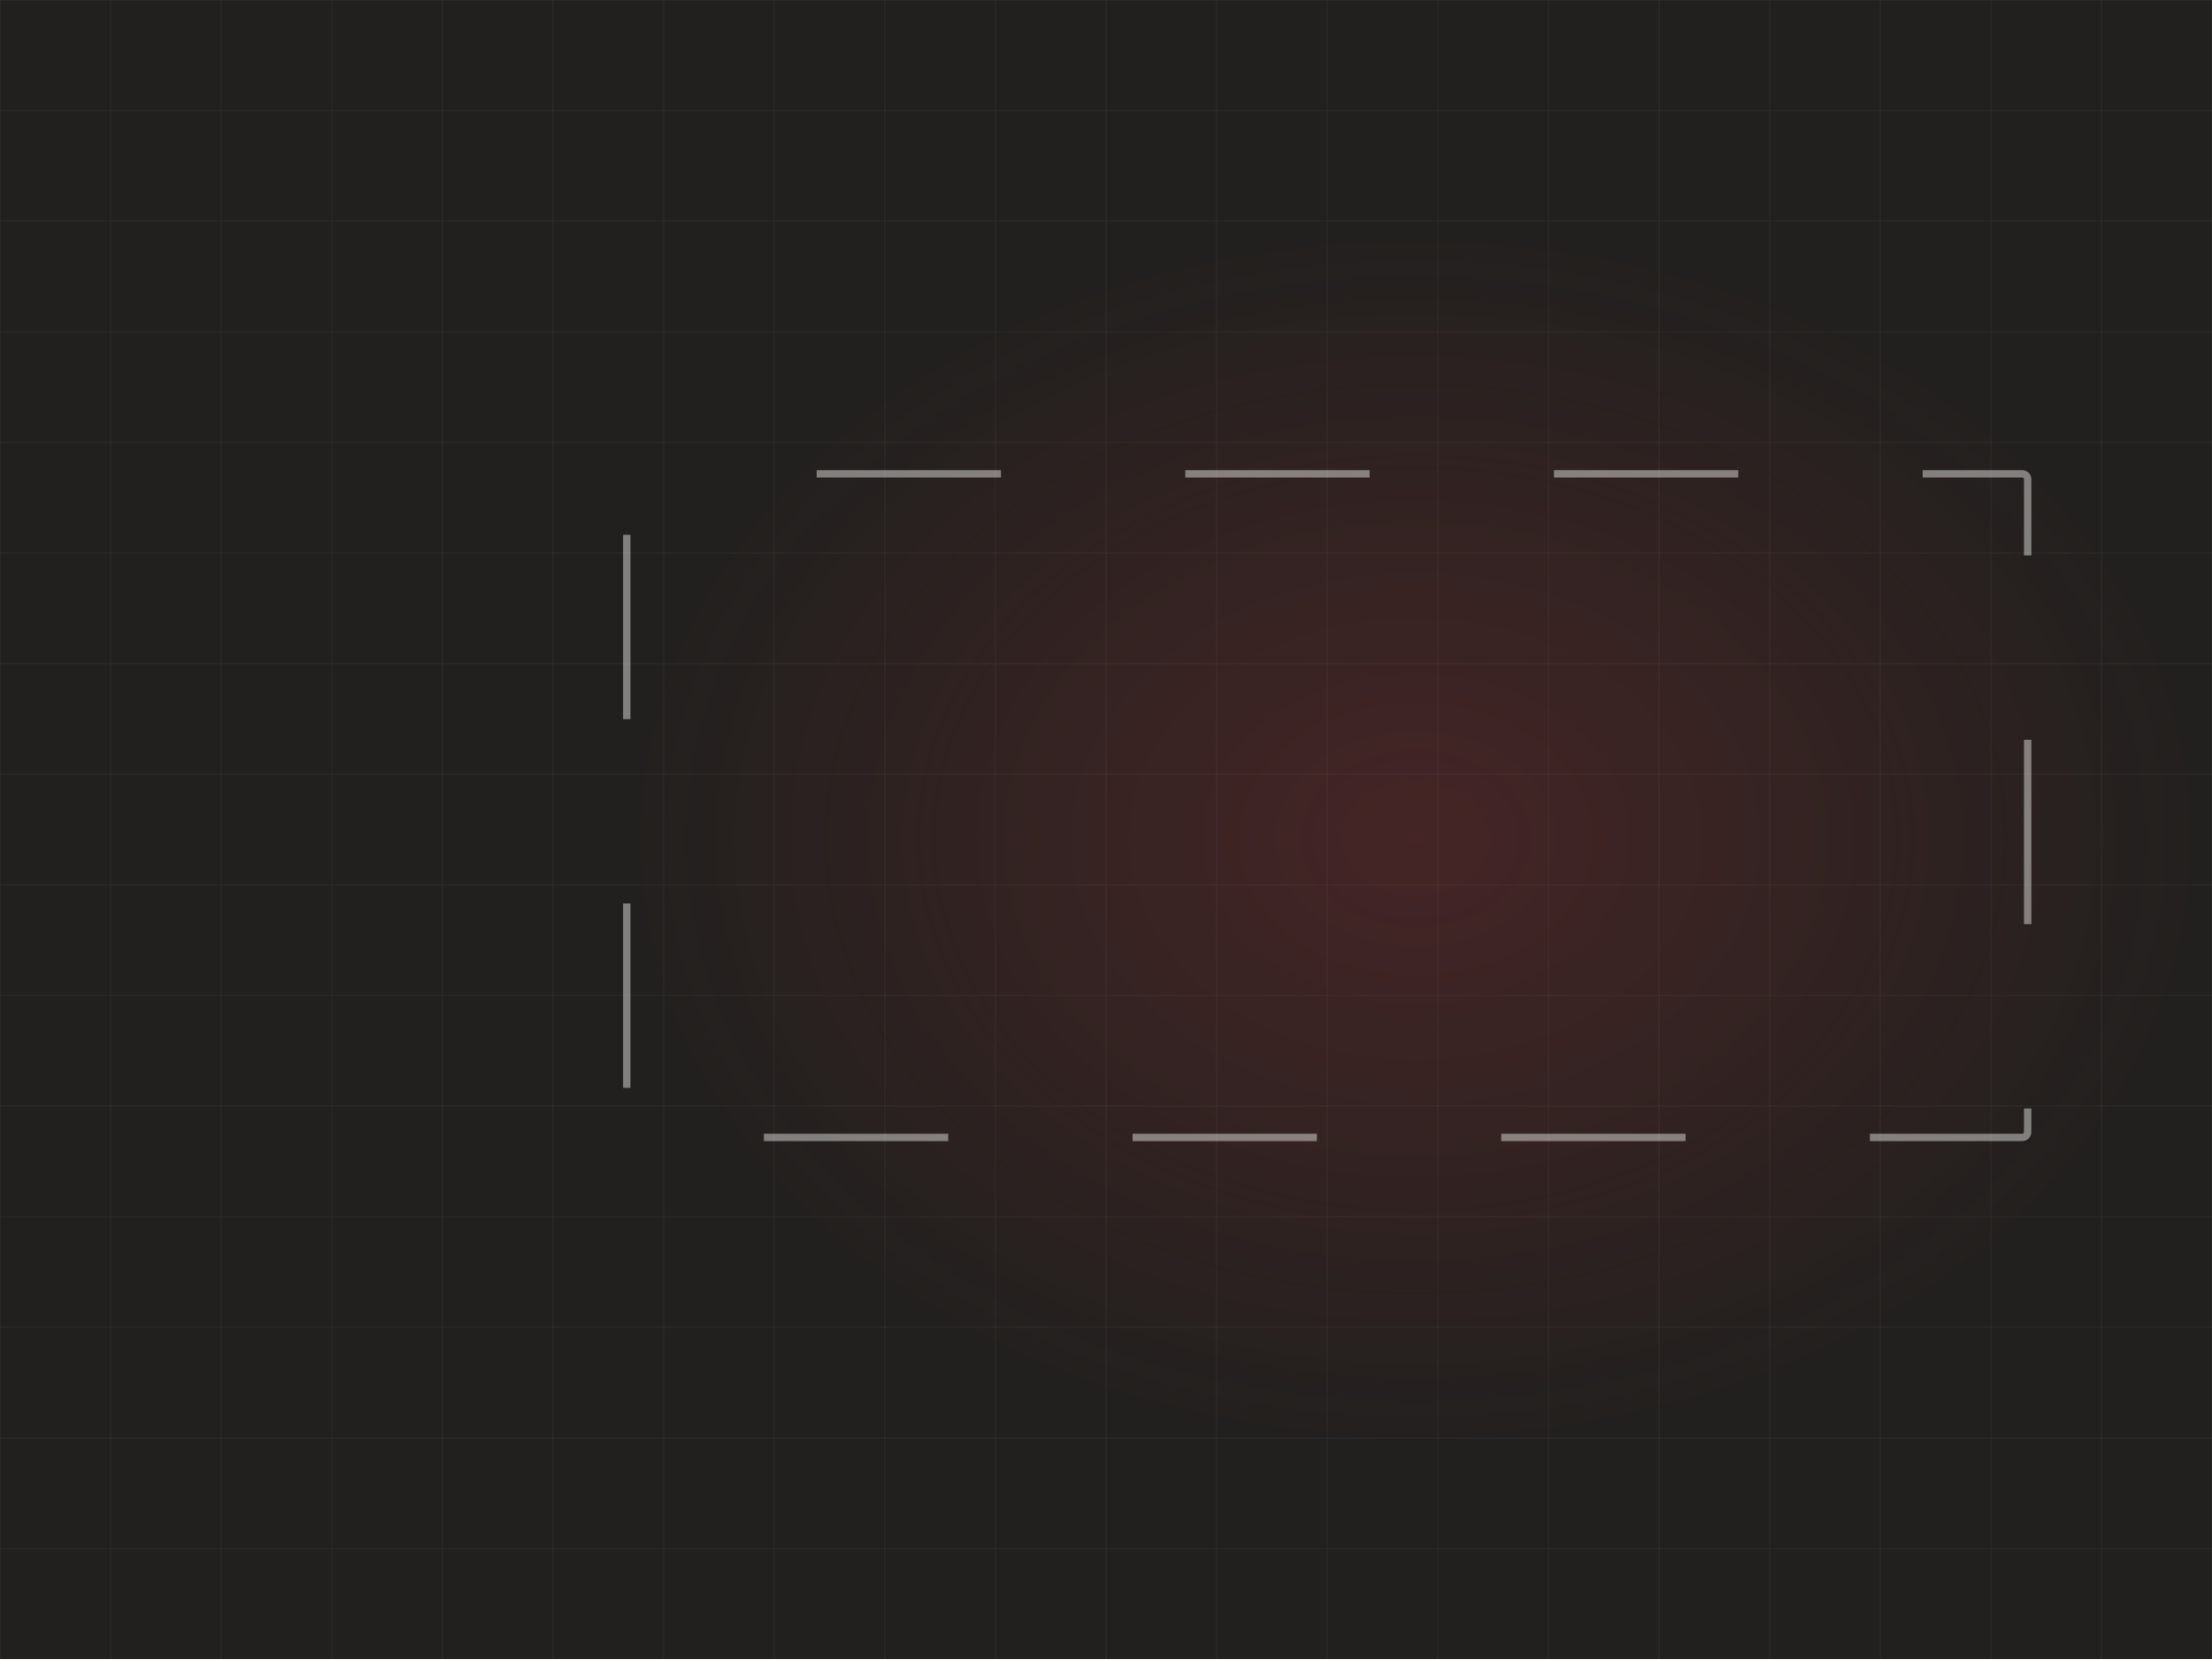
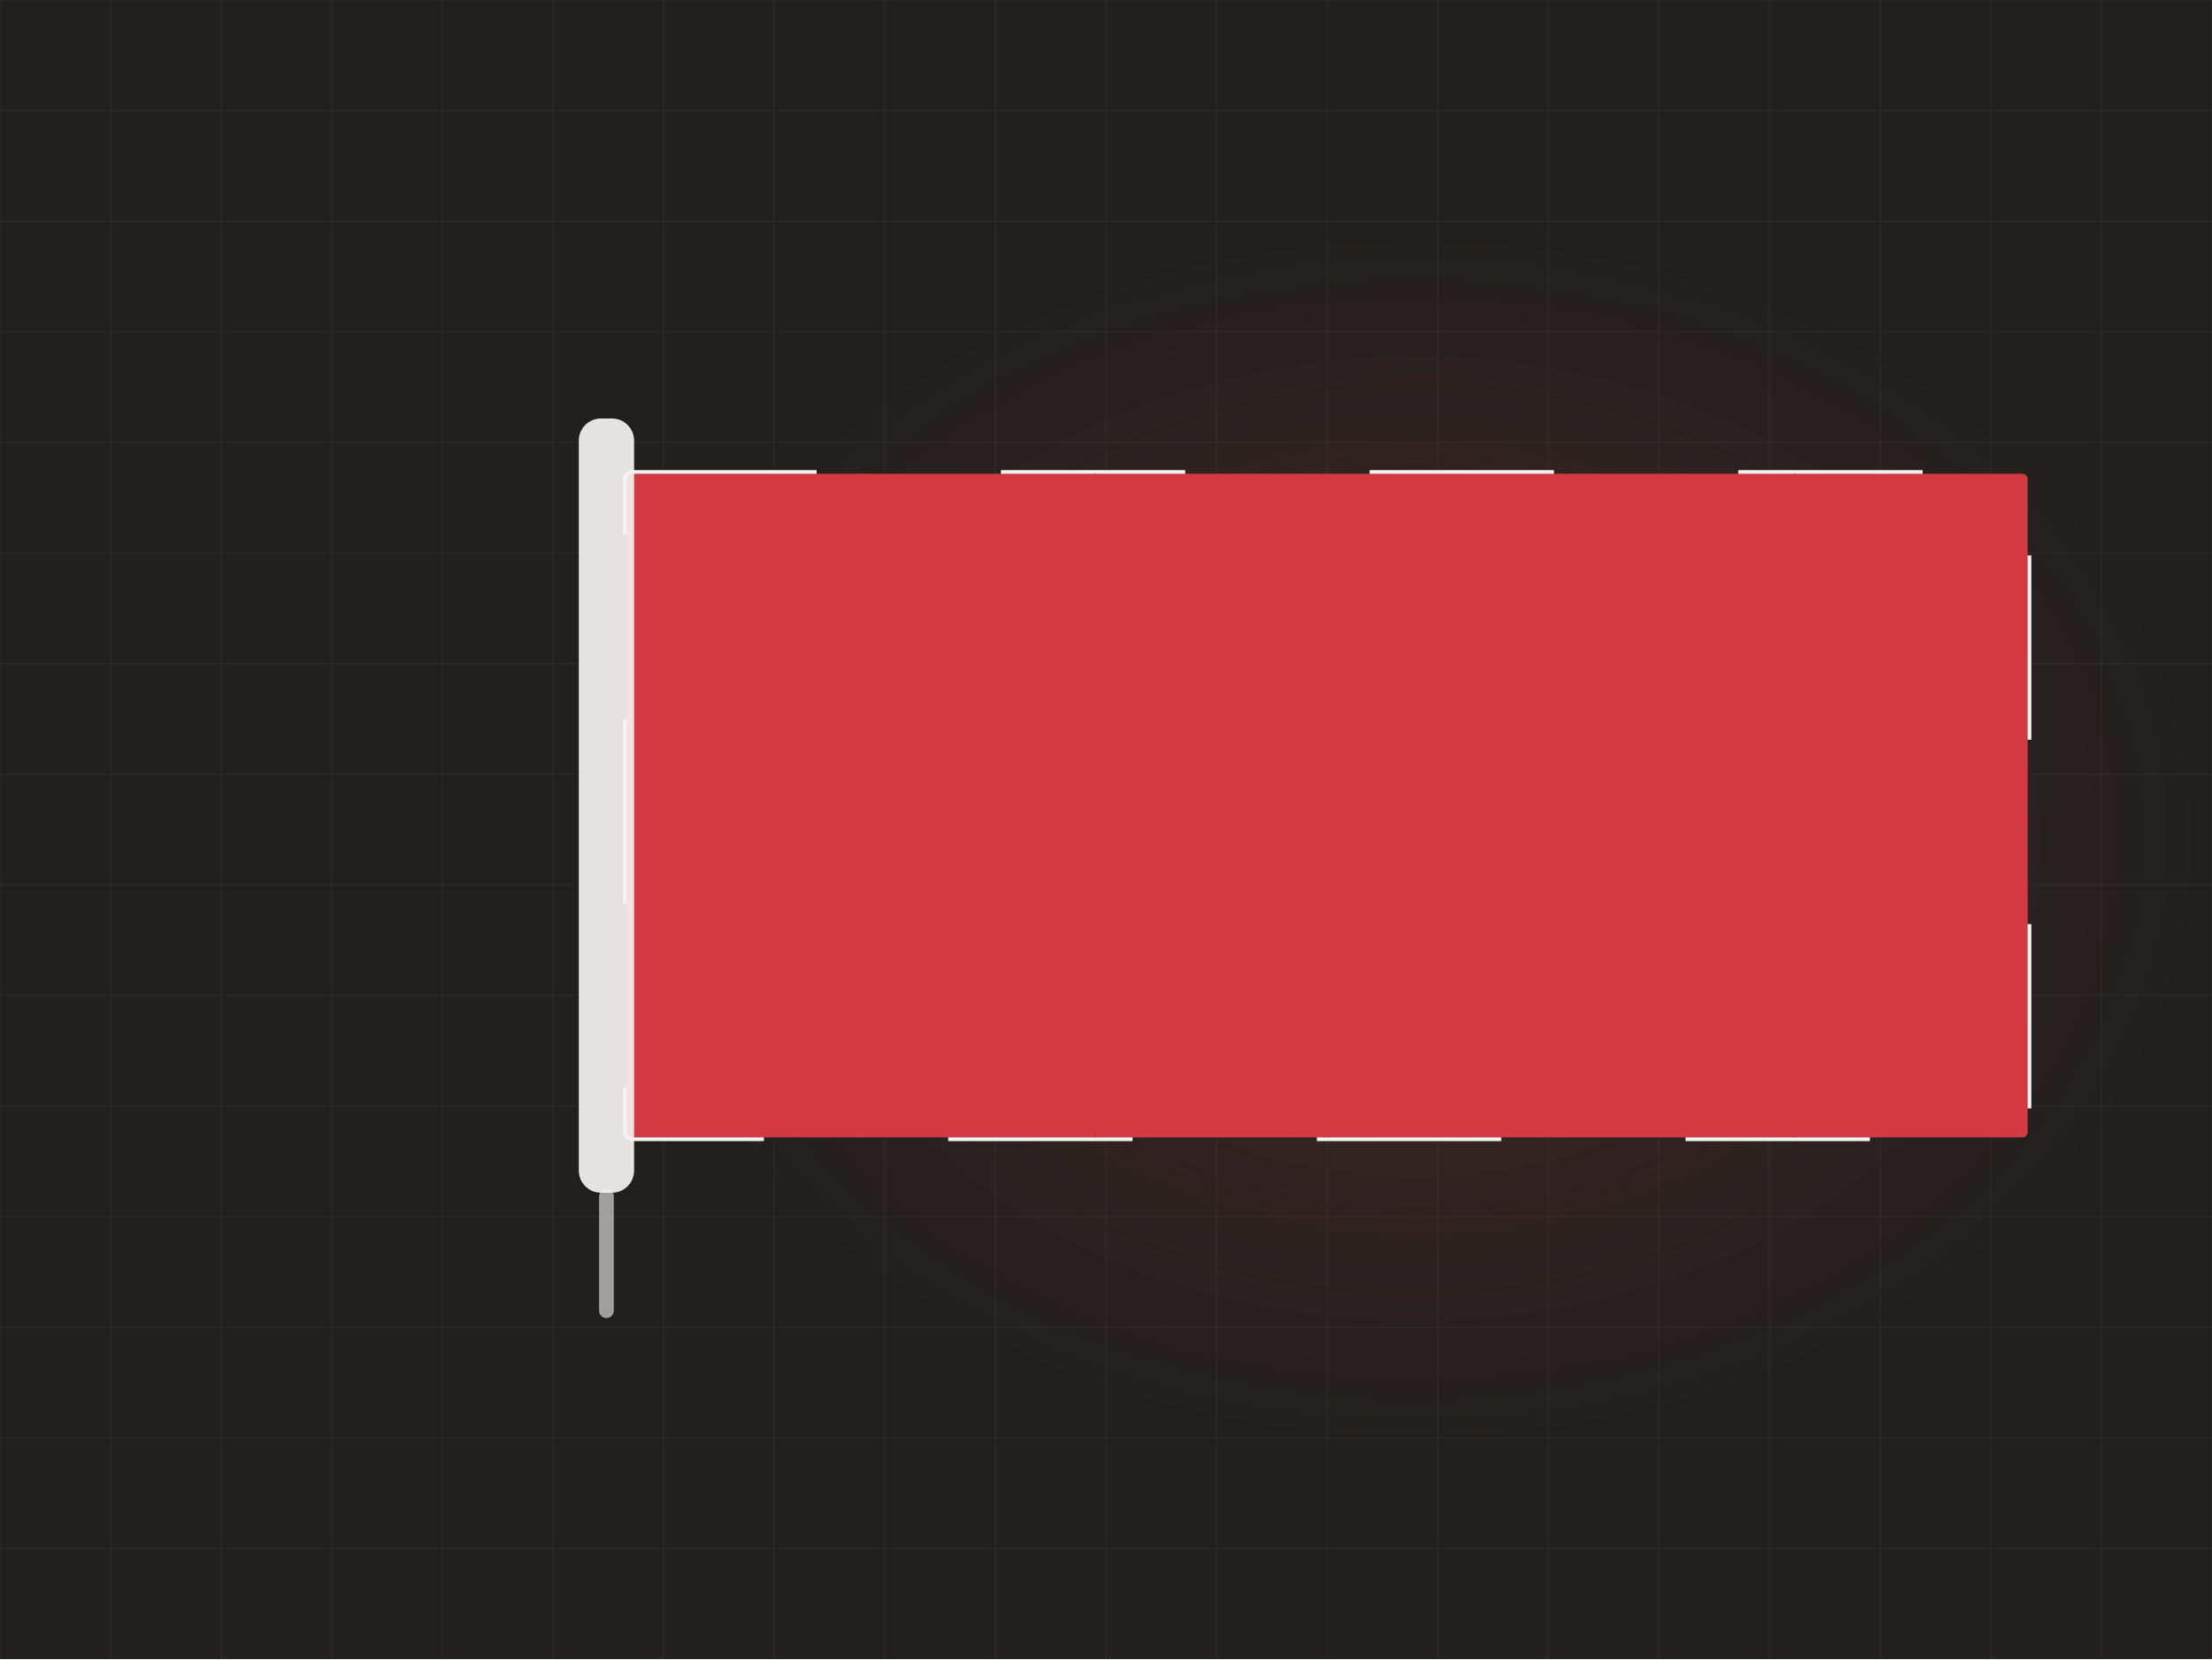
<svg xmlns="http://www.w3.org/2000/svg" viewBox="0 0 1200 900" width="1200" height="900" role="img" aria-label="Wall being rolled with fresh paint">
  <defs>
    <radialGradient id="glow">
      <stop offset="0%" stop-color="#d23a43" stop-opacity=".20" />
      <stop offset="100%" stop-color="#d23a43" stop-opacity="0" />
    </radialGradient>
  </defs>
-   <style>.dw2{stroke-dasharray:100;stroke-dashoffset:100;animation:dw 10.37s ease-in-out infinite}@keyframes dw{0%{stroke-dashoffset:100}24%{stroke-dashoffset:0}84%{stroke-dashoffset:0;opacity:1}95%{stroke-dashoffset:0;opacity:0}100%{stroke-dashoffset:100;opacity:0}}.lane{transform-origin:bottom center;animation:ln 10.37s ease-in-out infinite;opacity:0}@keyframes ln{0%,10%{opacity:0;transform:scaleY(0)}30%{opacity:1;transform:scaleY(1)}84%{opacity:1}95%,100%{opacity:0}}.roller{animation:rl 10.37s ease-in-out infinite;opacity:0}@keyframes rl{0%{transform:translateX(0);opacity:0}8%{opacity:1}72%{transform:translateX(786px);opacity:1}82%,100%{opacity:0}}@media (prefers-reduced-motion: reduce){*{animation:none!important}.dw{stroke-dashoffset:0!important}[class]{opacity:1!important}}</style>
+   <style>.dw2{stroke-dasharray:100;stroke-dashoffset:100;animation:dw 10.37s ease-in-out infinite}@keyframes dw{0%{stroke-dashoffset:100}24%{stroke-dashoffset:0}84%{stroke-dashoffset:0;opacity:1}95%{stroke-dashoffset:0;opacity:0}100%{stroke-dashoffset:100;opacity:0}}.lane{transform-origin:bottom center;animation:ln 10.37s ease-in-out infinite;opacity:0}@keyframes ln{0%,10%{opacity:0;transform:scaleY(0)}30%{opacity:1;transform:scaleY(1)}84%{opacity:1}95%,100%{opacity:0}}.roller{animation:rl 10.37s ease-in-out infinite;opacity:0}@keyframes rl{0%{transform:translateX(0);opacity:0}8%{opacity:1}72%{transform:translateX(786px);opacity:1}82%,100%{opacity:0}}@media (prefers-reduced-motion: reduce){*{animation:none!important}.dw{stroke-dashoffset:0!important}[class]{opacity:1!important}}/*rest-state*/.dw2{stroke-dashoffset:0;opacity:1}.lane{opacity:1}.roller{opacity:1}</style>
  <rect width="1200" height="900" fill="#22201e" />
  <line x1="0" y1="0" x2="0" y2="900" stroke="#f4f3f0" stroke-width="1" opacity=".028" />
  <line x1="60" y1="0" x2="60" y2="900" stroke="#f4f3f0" stroke-width="1" opacity=".028" />
  <line x1="120" y1="0" x2="120" y2="900" stroke="#f4f3f0" stroke-width="1" opacity=".028" />
  <line x1="180" y1="0" x2="180" y2="900" stroke="#f4f3f0" stroke-width="1" opacity=".028" />
  <line x1="240" y1="0" x2="240" y2="900" stroke="#f4f3f0" stroke-width="1" opacity=".028" />
  <line x1="300" y1="0" x2="300" y2="900" stroke="#f4f3f0" stroke-width="1" opacity=".028" />
  <line x1="360" y1="0" x2="360" y2="900" stroke="#f4f3f0" stroke-width="1" opacity=".028" />
  <line x1="420" y1="0" x2="420" y2="900" stroke="#f4f3f0" stroke-width="1" opacity=".028" />
  <line x1="480" y1="0" x2="480" y2="900" stroke="#f4f3f0" stroke-width="1" opacity=".028" />
  <line x1="540" y1="0" x2="540" y2="900" stroke="#f4f3f0" stroke-width="1" opacity=".028" />
  <line x1="600" y1="0" x2="600" y2="900" stroke="#f4f3f0" stroke-width="1" opacity=".028" />
  <line x1="660" y1="0" x2="660" y2="900" stroke="#f4f3f0" stroke-width="1" opacity=".028" />
  <line x1="720" y1="0" x2="720" y2="900" stroke="#f4f3f0" stroke-width="1" opacity=".028" />
  <line x1="780" y1="0" x2="780" y2="900" stroke="#f4f3f0" stroke-width="1" opacity=".028" />
  <line x1="840" y1="0" x2="840" y2="900" stroke="#f4f3f0" stroke-width="1" opacity=".028" />
  <line x1="900" y1="0" x2="900" y2="900" stroke="#f4f3f0" stroke-width="1" opacity=".028" />
  <line x1="960" y1="0" x2="960" y2="900" stroke="#f4f3f0" stroke-width="1" opacity=".028" />
  <line x1="1020" y1="0" x2="1020" y2="900" stroke="#f4f3f0" stroke-width="1" opacity=".028" />
  <line x1="1080" y1="0" x2="1080" y2="900" stroke="#f4f3f0" stroke-width="1" opacity=".028" />
  <line x1="1140" y1="0" x2="1140" y2="900" stroke="#f4f3f0" stroke-width="1" opacity=".028" />
  <line x1="1200" y1="0" x2="1200" y2="900" stroke="#f4f3f0" stroke-width="1" opacity=".028" />
  <line x1="0" y1="0" x2="1200" y2="0" stroke="#f4f3f0" stroke-width="1" opacity=".028" />
  <line x1="0" y1="60" x2="1200" y2="60" stroke="#f4f3f0" stroke-width="1" opacity=".028" />
  <line x1="0" y1="120" x2="1200" y2="120" stroke="#f4f3f0" stroke-width="1" opacity=".028" />
  <line x1="0" y1="180" x2="1200" y2="180" stroke="#f4f3f0" stroke-width="1" opacity=".028" />
  <line x1="0" y1="240" x2="1200" y2="240" stroke="#f4f3f0" stroke-width="1" opacity=".028" />
  <line x1="0" y1="300" x2="1200" y2="300" stroke="#f4f3f0" stroke-width="1" opacity=".028" />
  <line x1="0" y1="360" x2="1200" y2="360" stroke="#f4f3f0" stroke-width="1" opacity=".028" />
  <line x1="0" y1="420" x2="1200" y2="420" stroke="#f4f3f0" stroke-width="1" opacity=".028" />
  <line x1="0" y1="480" x2="1200" y2="480" stroke="#f4f3f0" stroke-width="1" opacity=".028" />
  <line x1="0" y1="540" x2="1200" y2="540" stroke="#f4f3f0" stroke-width="1" opacity=".028" />
  <line x1="0" y1="600" x2="1200" y2="600" stroke="#f4f3f0" stroke-width="1" opacity=".028" />
  <line x1="0" y1="660" x2="1200" y2="660" stroke="#f4f3f0" stroke-width="1" opacity=".028" />
  <line x1="0" y1="720" x2="1200" y2="720" stroke="#f4f3f0" stroke-width="1" opacity=".028" />
  <line x1="0" y1="780" x2="1200" y2="780" stroke="#f4f3f0" stroke-width="1" opacity=".028" />
  <line x1="0" y1="840" x2="1200" y2="840" stroke="#f4f3f0" stroke-width="1" opacity=".028" />
  <line x1="0" y1="900" x2="1200" y2="900" stroke="#f4f3f0" stroke-width="1" opacity=".028" />
  <ellipse cx="768" cy="455" rx="430" ry="330" fill="url(#glow)" />
  <rect class="dw2" x="340" y="257" width="760" height="360" fill="none" stroke="#f4f3f0" stroke-width="4" opacity=".45" rx="3" />
  <clipPath id="wall">
    <rect x="340" y="257" width="760" height="360" rx="3" />
  </clipPath>
  <g clip-path="url(#wall)">
    <rect class="lane" x="340.0" y="257" width="127.7" height="360" fill="#d23a43" opacity="0.30" style="animation-delay:0.00s" />
    <rect class="lane" x="466.7" y="257" width="127.7" height="360" fill="#d23a43" opacity="0.37" style="animation-delay:0.18s" />
    <rect class="lane" x="593.3" y="257" width="127.7" height="360" fill="#d23a43" opacity="0.44" style="animation-delay:0.36s" />
    <rect class="lane" x="720.0" y="257" width="127.7" height="360" fill="#d23a43" opacity="0.30" style="animation-delay:0.54s" />
    <rect class="lane" x="846.7" y="257" width="127.7" height="360" fill="#d23a43" opacity="0.37" style="animation-delay:0.72s" />
    <rect class="lane" x="973.3" y="257" width="127.7" height="360" fill="#d23a43" opacity="0.44" style="animation-delay:0.90s" />
  </g>
  <g class="roller">
    <rect x="314" y="227" width="30" height="420" rx="12" fill="#f4f3f0" opacity=".92" />
    <rect x="325" y="645" width="8" height="70" rx="4" fill="#f4f3f0" opacity=".6" />
  </g>
</svg>
